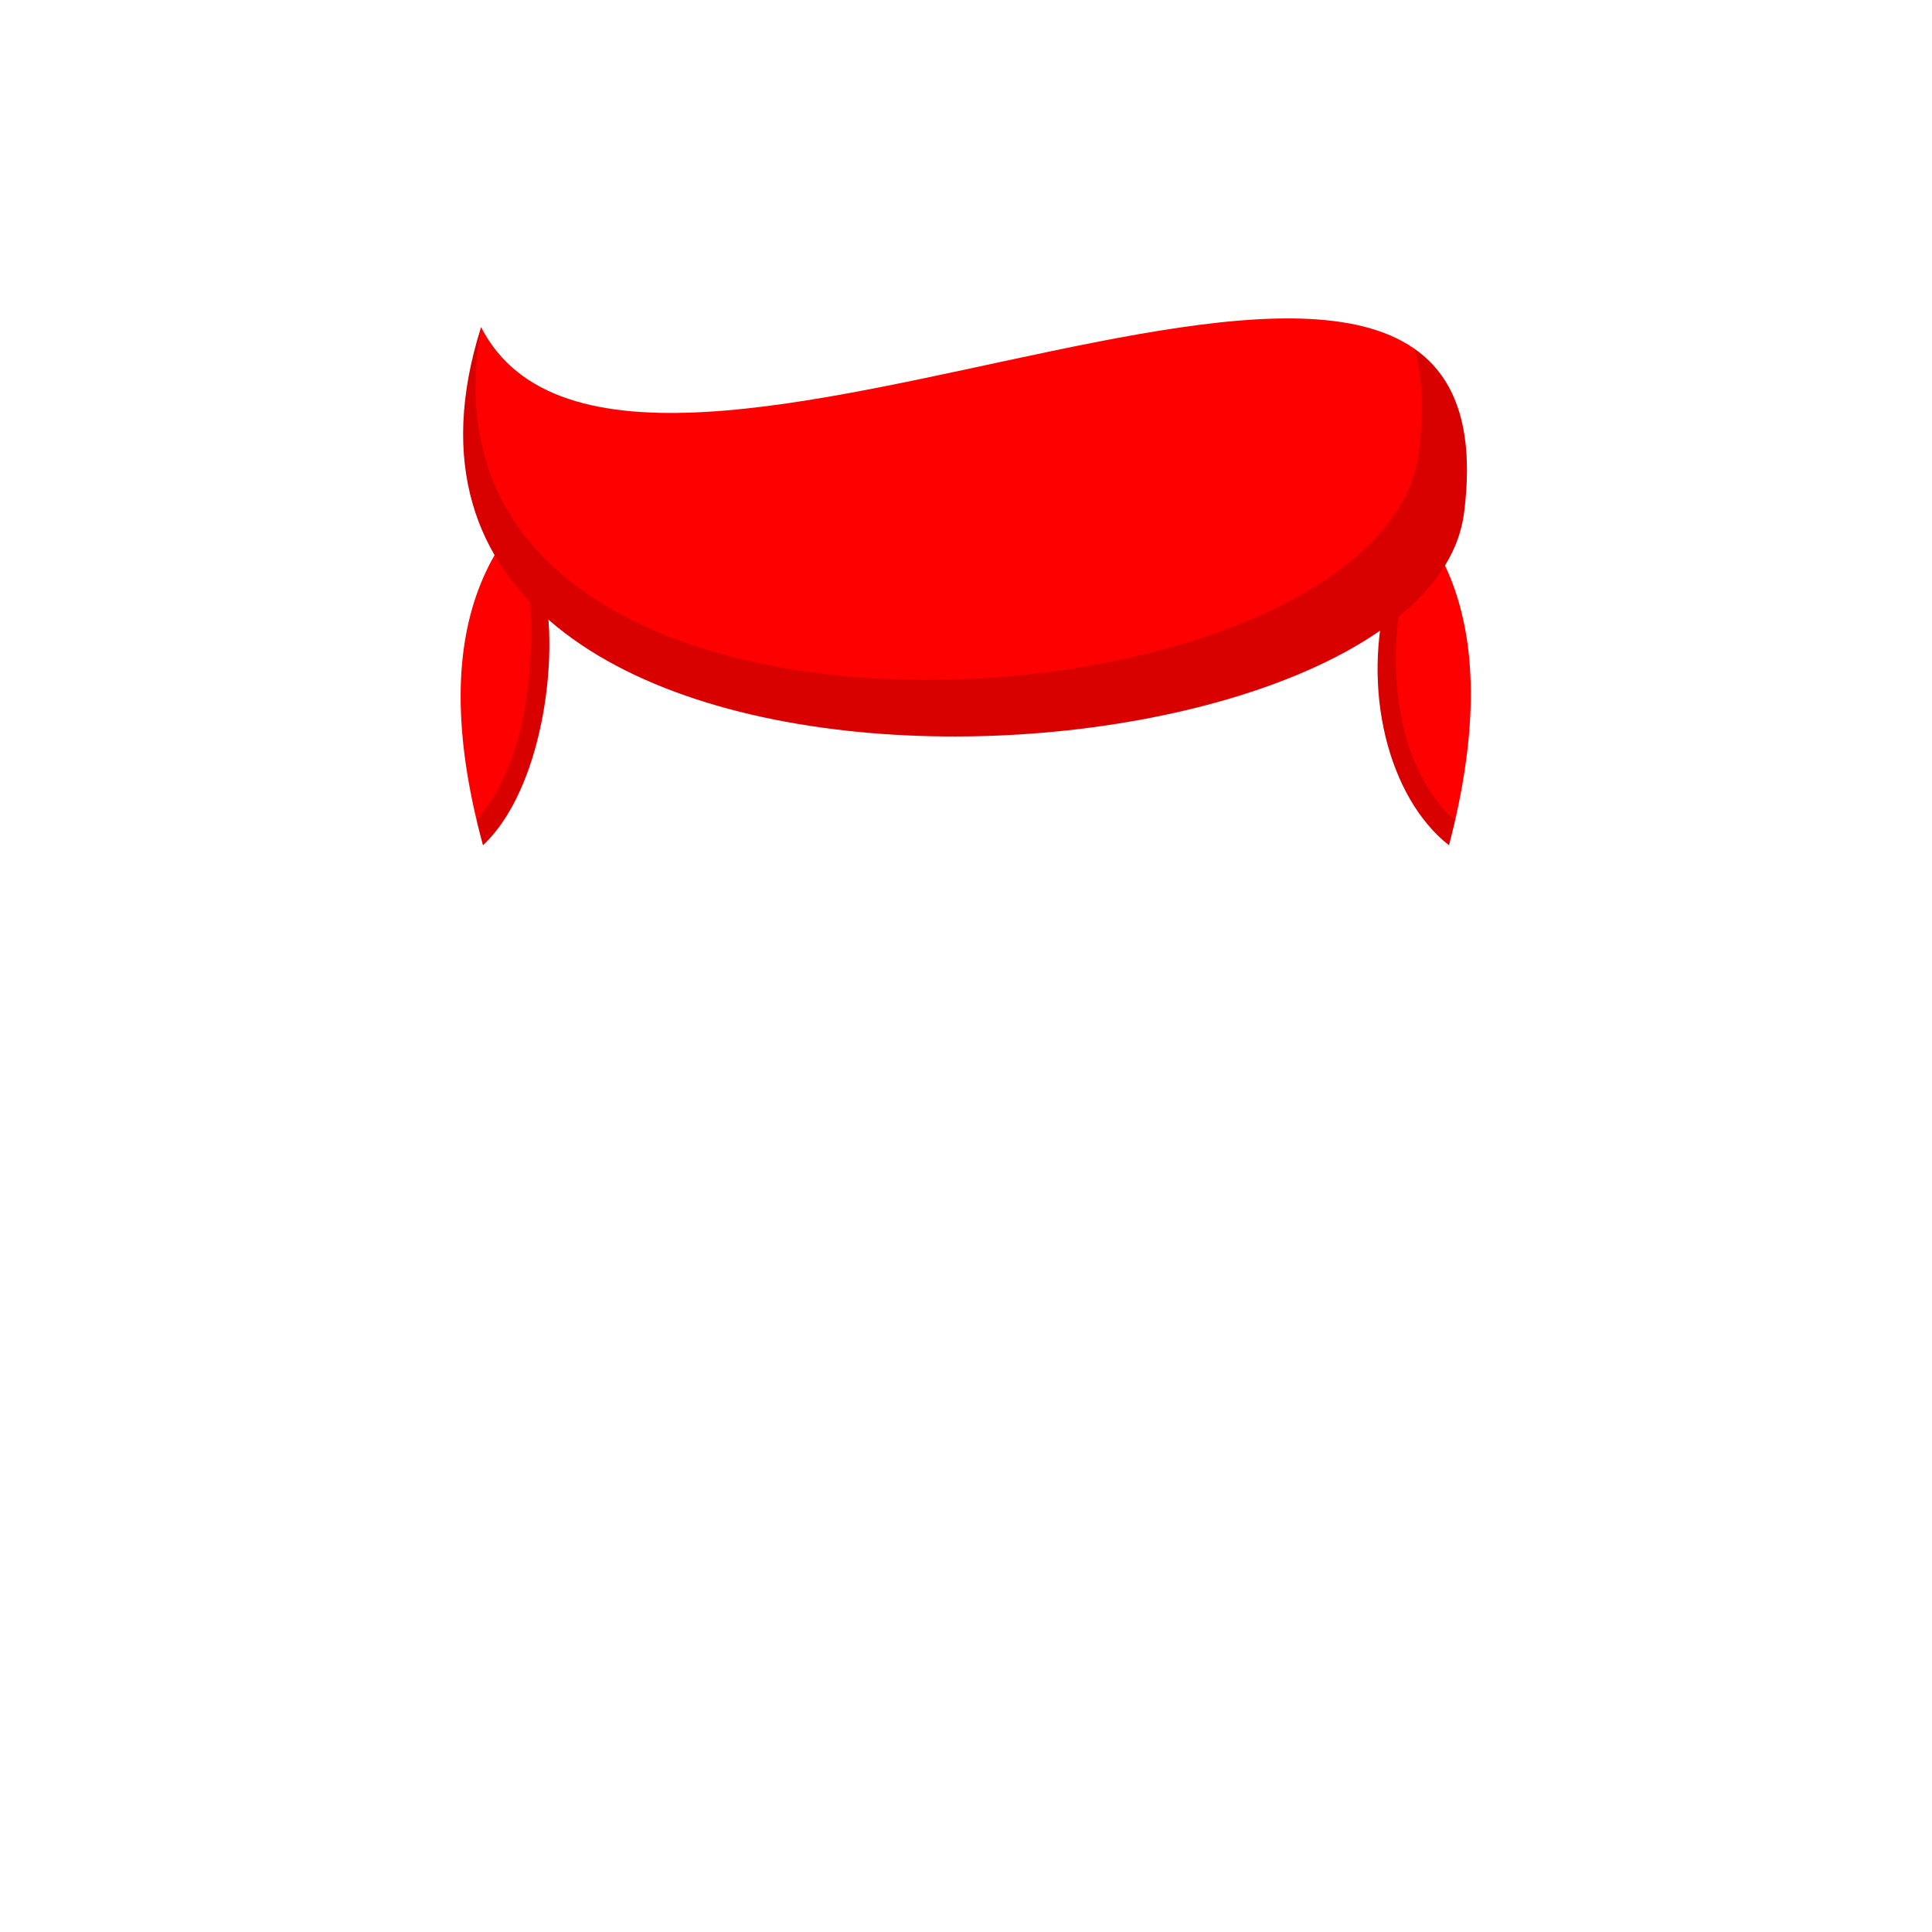
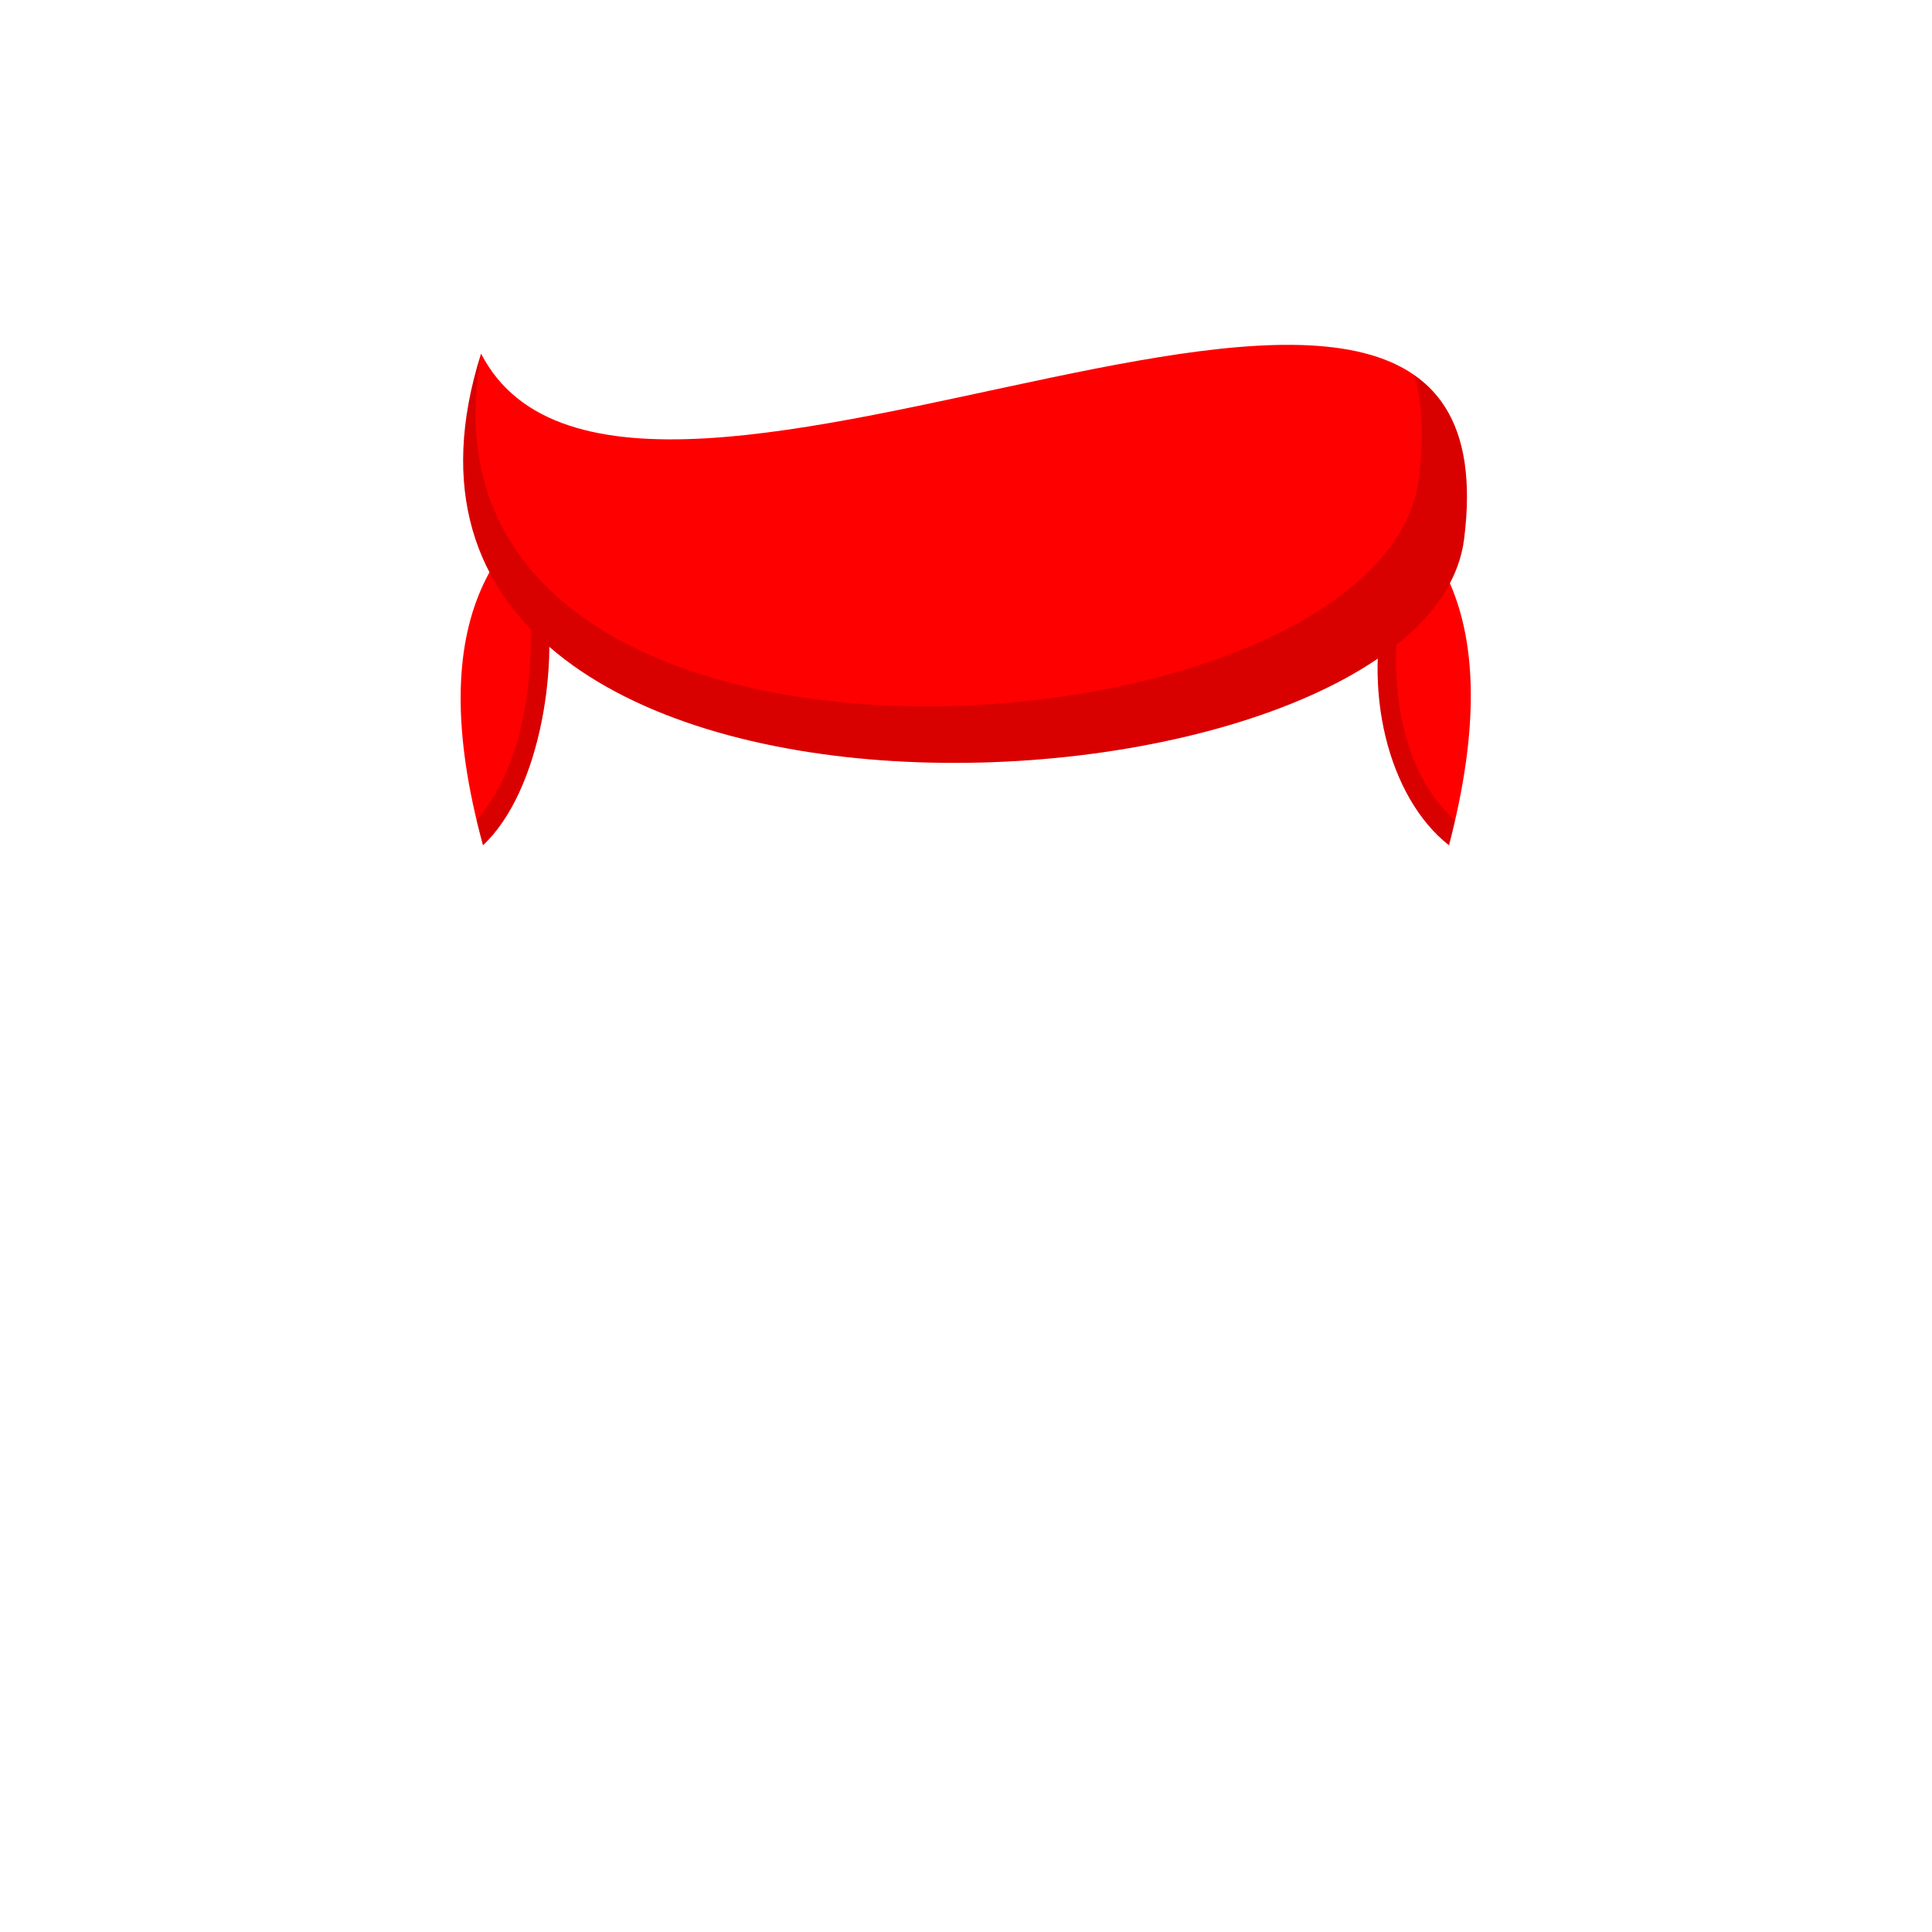
<svg xmlns="http://www.w3.org/2000/svg" viewBox="0 0 512 512" fill="none">
-   <path d="M144 155C148.5 174.5 143.5 209.5 127.999 224C95 103 208.5 107 256 107C303.5 107 416.5 99.5 383.999 224C368 211.5 360.5 182.5 368 156C303 197.5 193 188.5 144 155Z" fill="#FF0000" />
+   <path d="M144 155C148.5 174.5 143.5 209.5 127.999 224C95 103 208.5 118 256 118C303.5 118 416.5 99.5 383.999 224C368 211.5 360.5 182.5 368 156C303 197.5 193 188.5 144 155Z" fill="#FF0000" />
  <path fill-rule="evenodd" clip-rule="evenodd" d="M126.303 217.349C142.751 198.309 141.714 165.708 139.501 148C206.001 180 305.501 180 373.5 149C366.778 172.752 368.892 202.529 385.604 217.45C385.115 219.592 384.581 221.775 384 224C368 211.5 360.5 182.5 368 156C303 197.5 193 188.5 144 155C148.5 174.5 143.5 209.5 128 224C127.384 221.74 126.818 219.523 126.303 217.349Z" fill="black" fill-opacity="0.15" />
-   <path d="M387.991 135.908C378 214.5 81.991 230.5 127.491 86.708C167 163.5 403.933 10.5 387.991 135.908Z" fill="#FF0000" />
-   <path fill-rule="evenodd" clip-rule="evenodd" d="M127.526 86.777C103.81 215.512 366.331 195.893 375.991 119.908C377.432 108.568 376.933 99.522 374.803 92.393C385.588 99.912 390.847 113.443 387.991 135.908C378 214.5 81.991 230.5 127.491 86.708C127.503 86.731 127.514 86.754 127.526 86.777Z" fill="black" fill-opacity="0.15" />
+   <path d="M387.99 142.908C377.999 221.5 81.99 237.5 127.49 93.708C166.999 170.5 403.932 17.5 387.99 142.908Z" fill="#FF0000" />
+   <path fill-rule="evenodd" clip-rule="evenodd" d="M127.525 93.777C103.809 222.512 366.33 202.893 375.99 126.908C377.431 115.567 376.932 106.522 374.802 99.393C385.587 106.912 390.846 120.443 387.99 142.908C377.999 221.5 81.99 237.5 127.49 93.708C127.502 93.731 127.513 93.754 127.525 93.777Z" fill="black" fill-opacity="0.15" />
</svg>
